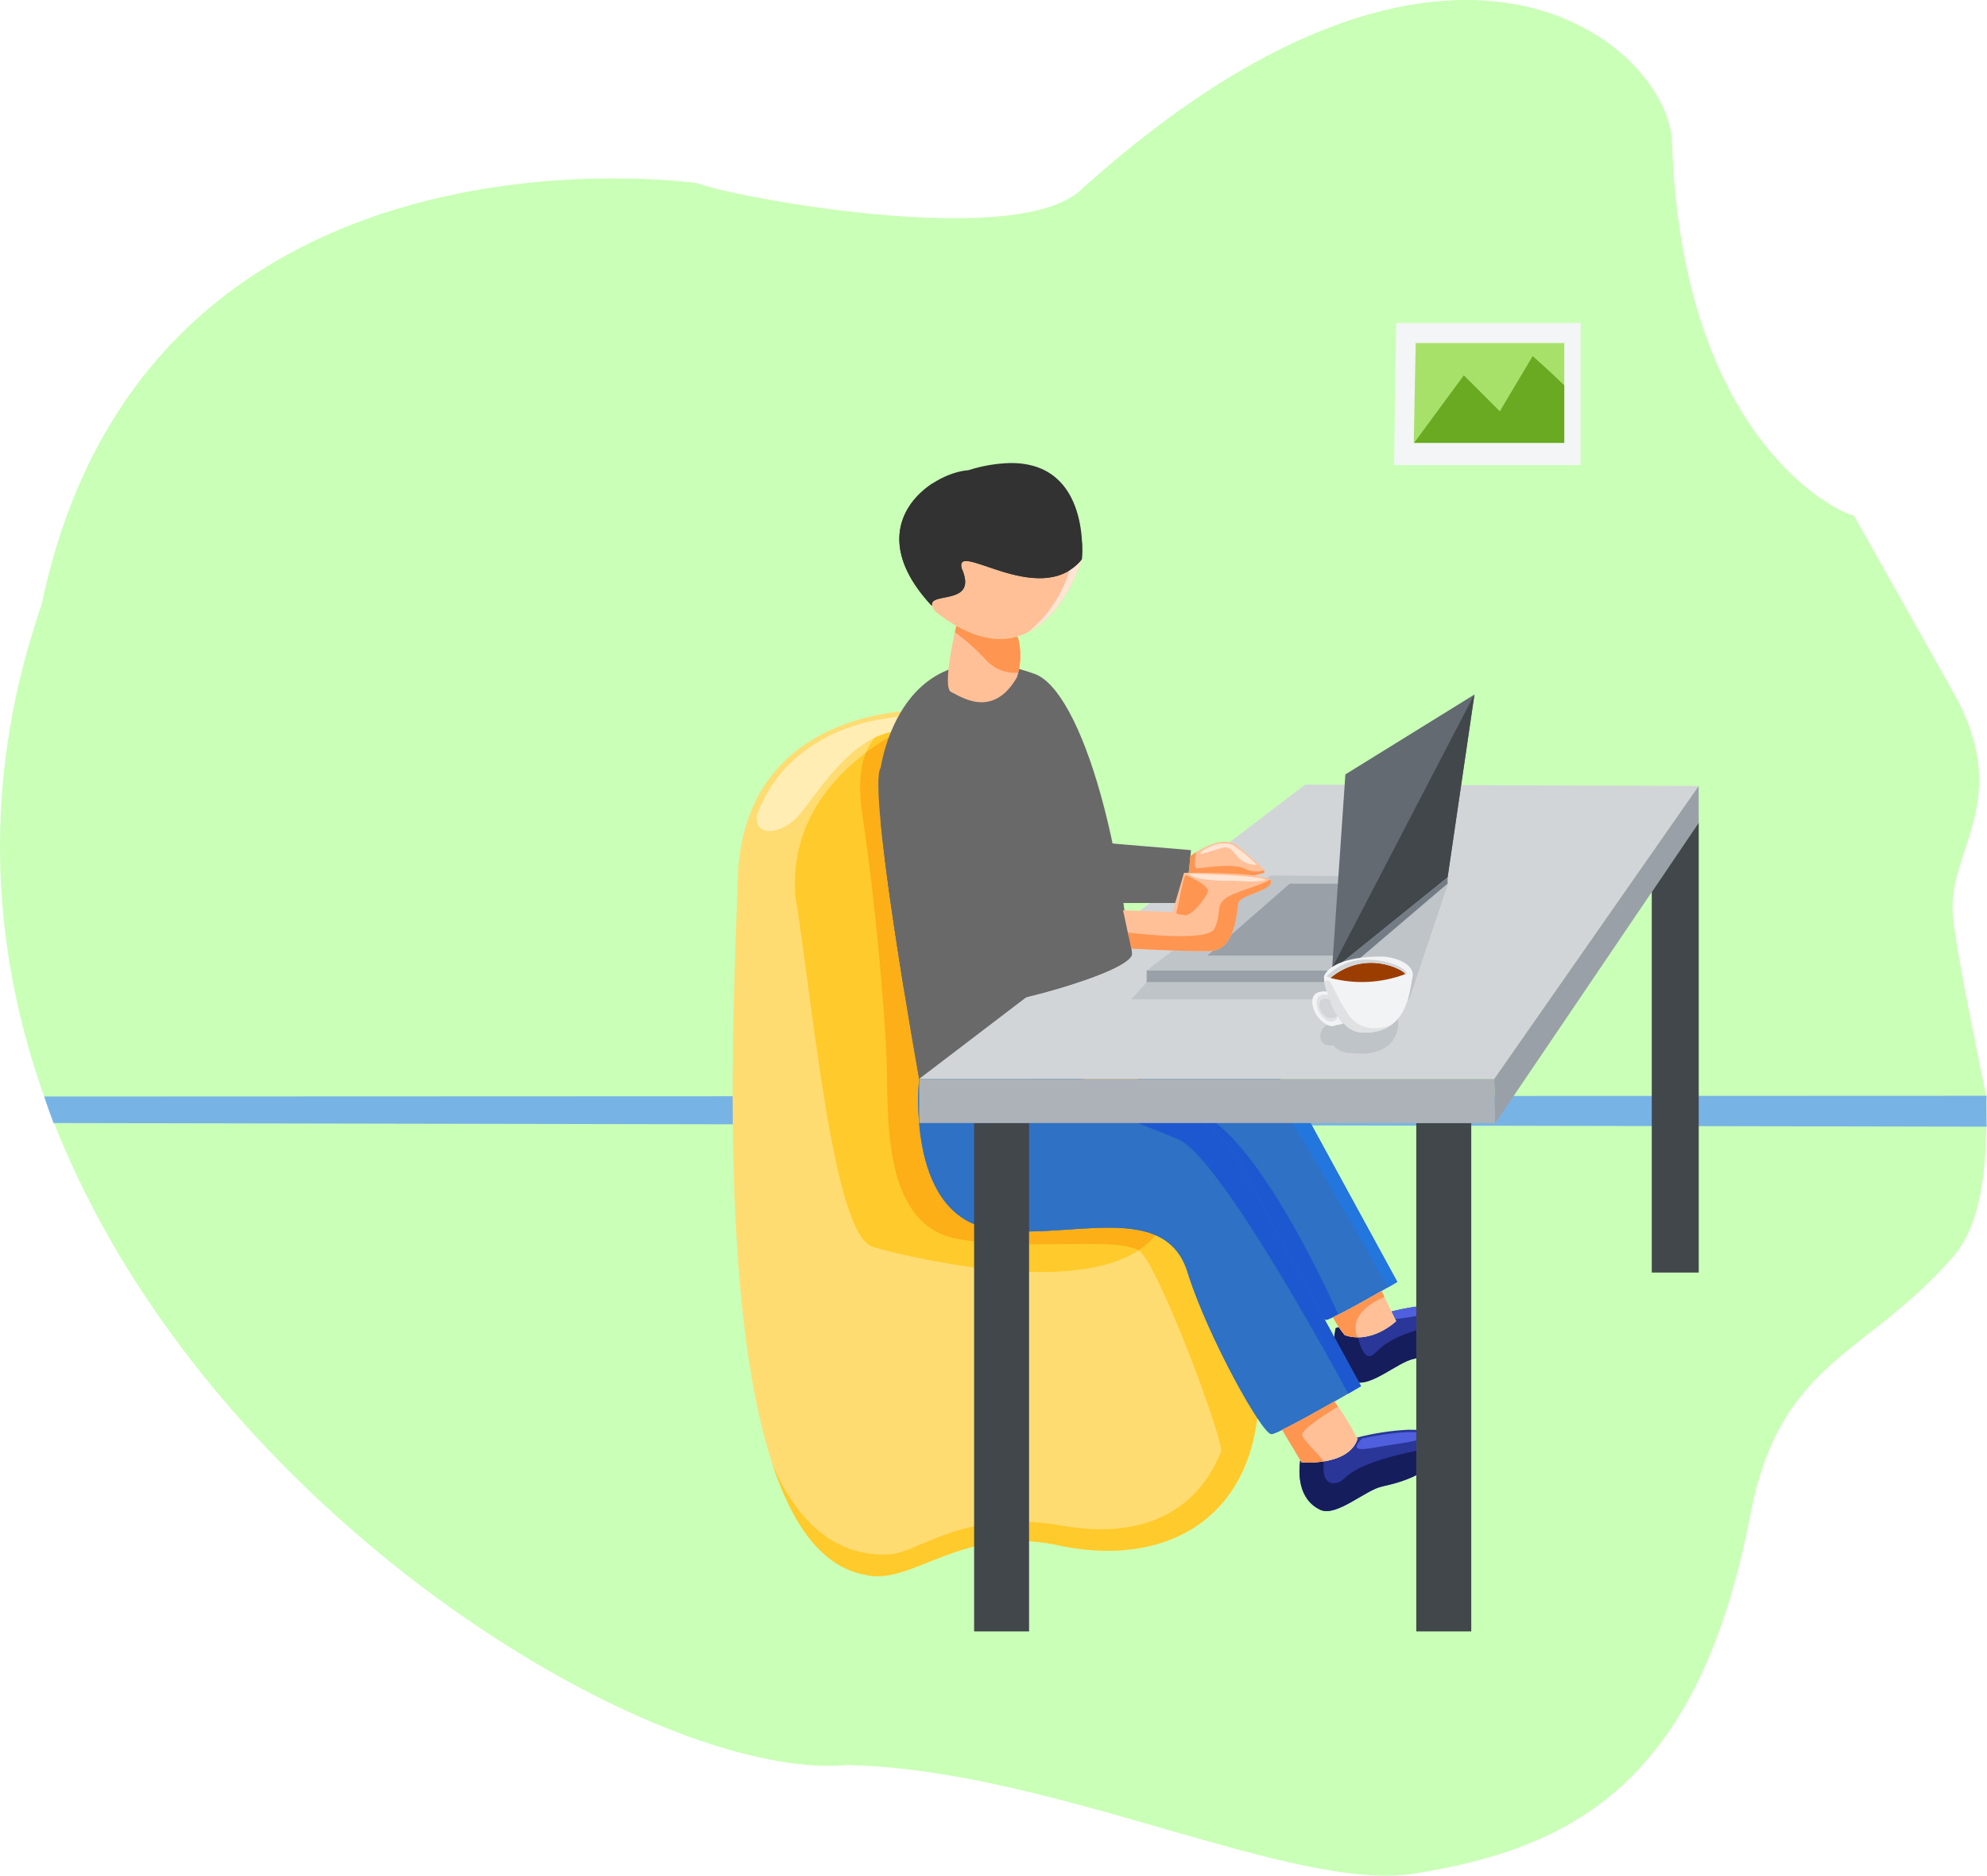
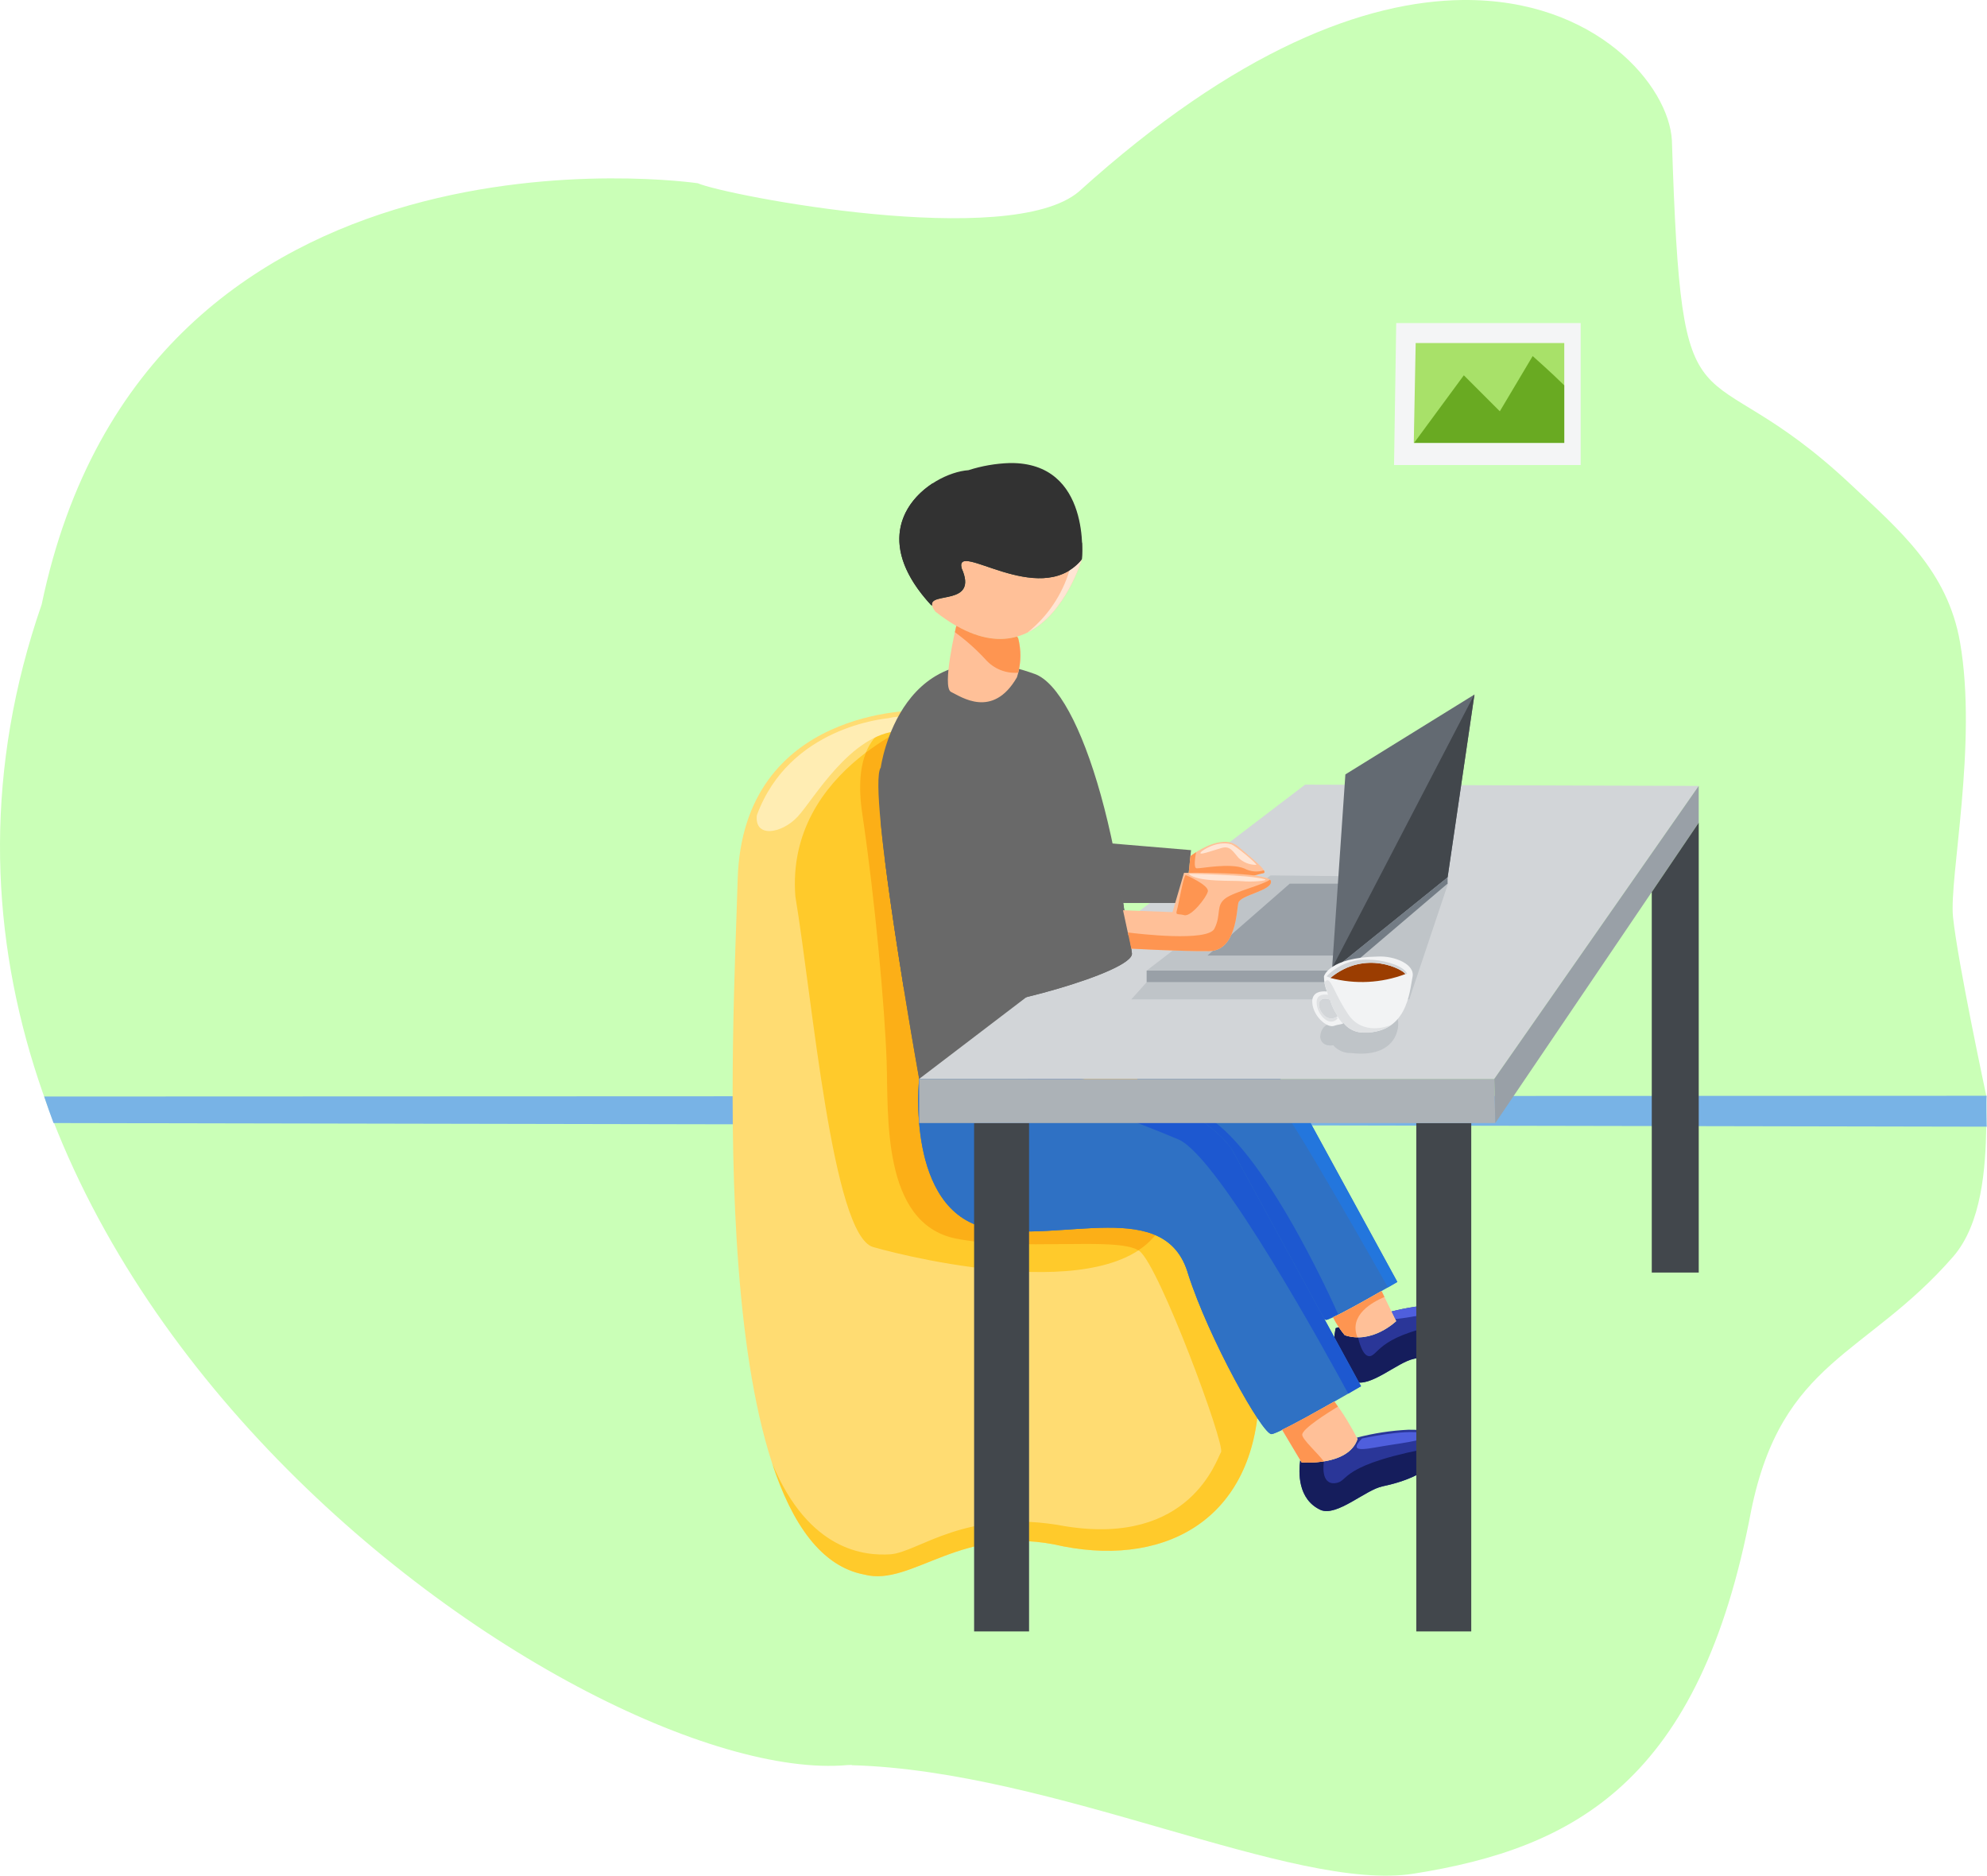
<svg xmlns="http://www.w3.org/2000/svg" width="433.425" height="409.086" viewBox="0 0 433.425 409.086">
  <defs>
    <style>.a{fill:#caffb7;}.b{fill:#78b3e6;}.c{fill:#f4f5f6;}.d{fill:#a8e169;}.e{fill:#69aa22;}.f{fill:none;}.g{fill:#ffdc72;}.h{fill:#ffca2b;}.i{fill:#ffedb3;}.j{fill:#2a3698;}.k{fill:#4f5fdd;}.l{fill:#151d5c;}.m{fill:#2f71c4;}.n{fill:#fcaf17;}.o{fill:#1d58d0;}.p{fill:#696969;}.q{fill:#d2d5d8;}.r{fill:#bfc4c8;}.s{fill:#99a0a7;}.t{fill:#ffc098;}.u{fill:#323232;}.v{fill:#fe9551;}.w{fill:#636a72;}.x{fill:#42474c;}.y{fill:#737c85;}.z{fill:#2376dd;}.aa{fill:#acb2b7;}.ab{fill:#f2f3f4;}.ac{fill:#9b3d01;}.ad{fill:#ffe5d4;}.ae{fill:#dfe1e3;}</style>
  </defs>
-   <path class="a" d="M17.662-101.546c-21.2.223-49.388,10.73-83.729,41.778-15.054,12.823-77.075.831-83.141-1.814,0,0-120.243-17.742-143.109,91.857-49.632,143.159,117.418,258.37,175.74,253.143l.978-.035-.05.059c44.4,1.23,96.4,27.818,122.62,23.656,35.125-5.575,62.444-20.071,73.6-79.171,6.69-32.895,25.075-33.618,44.032-55.362,6.285-7.209,7.11-19.376,7.264-28.491.07-3.428,0-6.612,0-6.612s-6.22-29-7.264-39.008c-1.513-14.6,13.559-25.082,0-49.1-.3-.558-20.818-37.053-21.665-38.518.158.787-37.449-12.968-39.65-81.755-.645-11.926-16.569-30.933-45.62-30.628Z" transform="translate(301.409 101.546)" />
-   <path class="b" d="M-298.886-38.8q.972,2.914,2.039,5.785l421.681.792c.227-.918-.189.955,0,0,0-.011-.138-5.791,0-6.741Z" transform="translate(308.522 277.951)" />
-   <path class="a" d="M-202.421-3.565C-253.83,2.629-292.807,7.047-254.83,37.693c22.3,18.4,12.266,23.974,51.294,32.337s28.434-.558,80.286,8.921,83.073-3.345,78.613-18.956S-34.6,24.312-23.451,11.489,32.3-4.68,23.94-21.964s-148.863-11.708-167.262-3.345-59.1,21.744-59.1,21.744Z" transform="translate(389.814 294.006)" />
-   <path class="c" d="M-274.035-69.842H-233.8v30.963H-274.51Z" transform="translate(578.593 140.303)" />
-   <path class="d" d="M-272.969-68.7h32.411v21.791h-32.825Z" transform="translate(581.771 143.509)" />
-   <path class="e" d="M-247.5-67.957l-7.168,12.044-7.85-7.851-10.85,14.742h32.754V-61.571c-2.746-2.737-6.885-6.386-6.885-6.386Z" transform="translate(581.824 145.617)" />
-   <path class="f" d="M-274.073-69.842l-.483,30.963h41.375V-69.842Zm2.005,2.033h36.937v27.467H-272.5Z" transform="translate(377.105 190.917)" />
-   <path class="g" d="M-218.876-60.968s-38.47-.836-39.585,36.8c-.836,30.943-7.806,144.96,27.6,151.651,10.593,2.788,21.187-11.43,43.488-6.133,23.138,4.46,42.373-6.69,42.652-34.01C-145.559,69.217-184.03,13.184-188.49-.2s-30.386-60.772-30.386-60.772Z" transform="translate(419.371 215.927)" />
-   <path class="h" d="M-229.875-60.189s-10.546.985-7.786,19.514,4.891,42.04,5.31,53.888-1.115,35.264,14.914,38.749c14.5,2.927,35.961-.558,40.282,2.788S-158.417,97.013-159.4,98.59s-6.7,20.5-33.905,16.164c-21.683-4.14-32.131,5.717-38.242,6.111-5.33.344-17.707-.519-25.754-19.841,4.333,13.23,10.724,22.486,20.074,24.253,10.593,2.788,21.187-11.43,43.488-6.133,23.138,4.46,42.373-6.69,42.652-34.01-.836-18.12-39.307-74.153-43.767-87.534-3.7-11.094-21.371-44.108-27.57-55.567a44.379,44.379,0,0,0-7.448-2.224Z" transform="translate(425.738 218.129)" />
-   <path class="i" d="M-229.439-60.3c-.7.139-21.6,1.812-28.713,21.187-.558,5.018,5.436,4.042,8.921.279s11.569-18.12,22.162-18.678c6.133-1.254,2.788-4.042-2.37-2.788Z" transform="translate(423.244 216.929)" />
-   <path class="h" d="M-226.727-60.562S-258.069-49.72-255.9-21.532c3.745,22.472,8.082,73.92,16.952,76.483s55,13.6,63.473-5.716C-167,29.719-222.327-62.126-226.727-60.562Z" transform="translate(429.391 217.023)" />
-   <path class="j" d="M-203.422-19.89a54.937,54.937,0,0,0-11.251,1.721c.047.1.105.216.146.314-2.021,5.994-12.2,5.088-12.2,5.088l-.292-.49c-.365,2.582-.608,8.55,4.473,10.874,3.554,1.464,9.757-4.391,13.451-5.157s12.881-3.213,12.684-9.225c-.216-2.458-3.241-3.2-7.015-3.123Z" transform="translate(510.641 331.714)" />
-   <path class="k" d="M-222.756-18.352s9.141-2.045,13.207-1.207c3.647.838-1.6,1.823-6.677,2.562s-10,2.242-6.53-1.355Z" transform="translate(519.841 332.091)" />
-   <path class="l" d="M-196.435-18.962c-22.7,4-19.665,7.711-22.935,8.091s-2.542-4.36-2.478-4.748a22.441,22.441,0,0,1-4.874.222l-.292-.49c-.365,2.582-.608,8.55,4.473,10.874,3.554,1.464,9.757-4.391,13.451-5.157,3.6-.748,12.4-3.1,12.656-8.792Z" transform="translate(510.64 334.342)" />
-   <path class="j" d="M-202.386-27.044a51.5,51.5,0,0,0-10.286,1.533l1.021,2.1s-5.227,5.088-11.22,3.066a17.754,17.754,0,0,1-1.292-1.749l-.675.213s-2.21,8.771,4.084,11.65c3.415,1.406,9.375-4.218,12.924-4.955s12.375-3.088,12.185-8.864c-.207-2.361-3.115-3.072-6.741-3Z" transform="translate(516.197 311.548)" />
-   <path class="k" d="M-211.643-27.044a51.5,51.5,0,0,0-10.286,1.533l.81,1.668c3.957-.461,10.783-1.7,11.4-2.77.112-.2-.067-.324-.436-.407-.479-.024-.972-.034-1.485-.024Z" transform="translate(525.454 311.549)" />
-   <path class="l" d="M-195.673-26.146c-18.625,2.214-19.5,6.864-21.343,7.721-1.951.906-2.927-3.9-2.927-3.9l-.1-.1a9.1,9.1,0,0,1-2.831-.46,17.764,17.764,0,0,1-1.291-1.749l-.675.213s-2.21,8.771,4.084,11.65c3.415,1.406,9.375-4.218,12.924-4.955,3.454-.717,11.884-2.974,12.157-8.42Z" transform="translate(516.196 314.093)" />
-   <path class="m" d="M-241.479-41.59s-2.43,22.685,11.707,25.775c13.033,2.649,27.024-6.215,30.889,7.25,3.534,11.037,16.76,28.473,18.322,28.317s15.464-8.272,15.464-8.272l-22.337-40.894s-10.032-17.018-54.046-12.175Z" transform="translate(469.899 268.112)" />
-   <path class="n" d="M-241.8-60.054a57.507,57.507,0,0,0-9.2,5.671c-1.164,2.892-1.737,7.122-.812,13.326,2.76,18.529,4.891,42.04,5.31,53.888S-247.626,48.1-231.6,51.581c14.212,2.87,35.111-.419,40,2.6a14.776,14.776,0,0,0,5.617-6.436C-178.9,31.428-216.41-35.439-231.464-56A46.973,46.973,0,0,0-241.8-60.054Z" transform="translate(439.898 218.51)" />
-   <path class="o" d="M-234.237-27.841c1.615-.164,3.324-.363,4.8-.416a21.8,21.8,0,0,1,3.97.168,10.4,10.4,0,0,1,3.411,1.072,8.117,8.117,0,0,1,2.722,2.372,12.62,12.62,0,0,1,1.9,4.07,53.372,53.372,0,0,0,4.134,9.1c1.761,3.184,3.8,6.394,5.767,9.254s3.88,5.369,5.395,7.154,2.635,2.846,3.025,2.807c.238-.024,1.816-.944,2.535-1.281-.958-2.161-17.884-40.027-31.024-44.091-7.859-2.431-8.389,3.359-6.643,9.79Z" transform="translate(488.444 280.123)" />
-   <path class="p" d="M-250.719-40.988s4.238-31.145,33.609-20.4c9.856,3.548,21.092,38.438,22.275,85.156-12.024,3.351-47.506,3.154-47.506,3.154S-253.774-36.75-250.719-40.988Z" transform="translate(442.837 208.389)" />
-   <path class="p" d="M-244.1-58.743s-3.595,8.174-7,15.877c1.865,19.583,8.4,55.972,8.4,55.972s35.482.2,47.506-3.154c-.246-9.719-.941-18.894-1.958-27.4h.015c-.112-.942-.238-1.856-.357-2.781a.118.118,0,0,1,0-.018.067.067,0,0,1,0-.011c-.739-5.7-1.615-11.094-2.62-16.082-.034.091-.07.168-.1.272-2.267,7.392-10.053,8.475-20.2,7.194-7.479-.944-8.8,2.012-8.982,3.637a5.226,5.226,0,0,1-.889-.185c-3.066-31.78-13.8-33.313-13.8-33.313Z" transform="translate(443.207 222.205)" />
-   <path class="m" d="M-248.76-39.121s-3.067,28.649,14.774,32.551c16.447,3.345,39.028-6.969,43.906,10.036,4.46,13.938,16.225,35.078,18.2,34.881S-152.368,27.9-152.368,27.9l-28.188-51.645s-12.66-21.492-68.2-15.375Z" transform="translate(449.256 274.43)" />
-   <path class="o" d="M-243.3-40.206c6.057,3.174,26.474,10.542,35.155,14.263,8.846,3.791,32.976,47.949,37.018,55.434,1.688-.971,2.8-1.62,2.8-1.62l-28.188-51.646S-205.813-39.5-243.3-40.206Z" transform="translate(465.214 274.459)" />
-   <path class="p" d="M-250.87-52.472c1.113,8.936,2.7,19.252,4.138,28.119,2.262,3.882,5.036,7.461,7.466,7.1,3.671-.546,29.269-3.385,42.6-5.933q-.329-4.287-.767-8.387a34.259,34.259,0,0,0-5.388,1.287C-216.2-26.1-237.8-21.644-240.033-23.316c-1.819-1.364-8.382-21.485-10.837-29.155Z" transform="translate(443.874 239.883)" />
-   <path class="m" d="M-235.268-40.189c-4.194.147-8.671.46-13.492.991,0,0-3.066,28.648,14.775,32.551,16.447,3.345,39.028-6.969,43.906,10.036,4.46,13.938,16.225,35.078,18.2,34.881.837-.084,4.5-1.994,8.413-4.149a247.194,247.194,0,0,1-13.736-27c-10.644-23.063-31.342-22.273-44.943-20.7-10.949,1.269-12.8-18.328-13.12-26.616Z" transform="translate(449.256 274.508)" />
-   <path class="q" d="M-164.72-56.736-248.908,7.446h125.446l44.6-63.9Z" transform="translate(449.404 227.863)" />
-   <path class="r" d="M-215.227-41.663c-3.162.318-10.421-3.1-10.776,2.363.344,2.31,2.84,1.776,2.853,1.773a4.88,4.88,0,0,0,3.9,1.7c10.071,1.185,10.7-5.854,10.14-7.457-.209-.6-4.245,1.559-6.116,1.618Z" transform="translate(513.971 265.493)" />
-   <path class="r" d="M-233.167-29.789l-3.624,4.042h60.632l8.5-25.368Z" transform="translate(483.562 243.708)" />
-   <path class="r" d="M-195.493-30.784h-40.422l27.041-20.768,38.61.418Z" transform="translate(486.031 242.473)" />
-   <path class="s" d="M-196.566-51.079H-214.5l-17.938,15.671h27.893Z" transform="translate(495.82 243.81)" />
-   <path class="t" d="M-225.925-53.456c-3.3.2-6.733,2.822-7.093,3.1l-.536,5.214a6.129,6.129,0,0,1,4.343.2c3.351,1.183,10.644-1.478,12.024-1.675s-1.774-2.761-5.519-5.915a4.492,4.492,0,0,0-3.219-.93Z" transform="translate(492.687 237.075)" />
-   <path class="p" d="M-237.922-53.378l17.353,1.464-1.185,11.5h-13.66S-237.574-53.1-237.922-53.378Z" transform="translate(480.372 237.329)" />
-   <path class="p" d="M-237.891-53.281c.122.4.3,1.2.516,2.287,5.084.409,16.3,1.245,16.195.621-.139-.8,1.15-1.289-.767-1.429C-223.725-51.932-235.646-53.154-237.891-53.281Z" transform="translate(480.461 237.601)" />
-   <path class="p" d="M-237.476-51.182c.373,2.107.806,4.576.806,4.576h13.66l.436-4.234c-7.872,1.662-12.994.337-14.9-.342Z" transform="translate(481.63 243.52)" />
-   <path class="t" d="M-215.474-69.609s-8.673,29.765-31.934,11.433c-4.139-5.322,9.856-.2,5.717-9.462C-243.268-73.946-224.541-58.57-215.474-69.609Z" transform="translate(451.451 191.574)" />
-   <path class="t" d="M-245.374-65.8c-.023.016-.048.029-.071.046,0,0-3.206,13.381-1.115,14.357S-237.5-45.4-232.2-54.6a15.007,15.007,0,0,0,.278-8.5s-.084-.143-.239-.372c-3.6,1.042-7.98.642-13.209-2.322Z" transform="translate(454.026 202.314)" />
-   <path class="u" d="M-225.968-75.1a32.932,32.932,0,0,0-9,1.559c-8.279.591-24.246,11.926-8.18,29.371.082.058.171.106.255.161-.751-3.109,10.167.182,6.447-8.143-1.56-6.241,16.776,8.776,25.947-1.592,0-.029.27-.351.27-.38,0,0,2.2-21.223-15.735-20.977Z" transform="translate(446.211 176.089)" />
-   <path class="p" d="M-243.379-58.656s-8.921-2.091-7.666,11.29,3.485,44.743,15.332,45.3c9.06.418,40-8.084,39.585-12.126a69.5,69.5,0,0,0-1.951-9.478s-31.64.418-34.707.836C-233.344-23.531-232.089-57.68-243.379-58.656Z" transform="translate(443.038 222.117)" />
-   <path class="v" d="M-231.777-52.878c-.658.423-1.124.771-1.241.863l-.536,5.214a6.129,6.129,0,0,1,4.343.2c3.351,1.182,10.644-1.478,12.024-1.675.371-.052.395-.289.187-.649a5.444,5.444,0,0,1-4.245-.394c-3.136-1.289-9.513.034-10.419-.034-.708-.055-.321-2.455-.114-3.528Z" transform="translate(492.687 238.737)" />
-   <path class="t" d="M-237.263-43.527l10.794.409,2.509-8.572s18.608-.279,18.956,1.812-6.69,3-7.109,4.739-.418,10.454-6.412,10.524-16.936-.545-16.936-.545Z" transform="translate(482.231 242.052)" />
-   <path class="w" d="M-222.4-44.459l28.156-17.423L-200.1-22.018-225.33-1.668Z" transform="translate(515.868 213.356)" />
-   <path class="s" d="M-235.915-46.115v2.509h40.408l.011-2.509Z" transform="translate(486.031 257.803)" />
-   <path class="x" d="M-194.247-61.882l-.042.026-31,59.6-.038.586,25.229-20.35Z" transform="translate(515.868 213.356)" />
-   <path class="y" d="M-225.32-31.093l25.229-20.35v1.368l-25.242,21.491Z" transform="translate(515.858 242.782)" />
-   <path class="x" d="M-220.512-37.41V73.471h11.987V-37.41Z" transform="translate(529.449 282.342)" />
-   <path class="x" d="M-245.769-37.41V73.471h11.987V-37.41Z" transform="translate(458.252 282.342)" />
-   <path class="z" d="M-224.975-38.489c-2.412.04-4.007.88-2.714,1.988,2,1.712,21.157,35.55,22.528,37.974C-203.987.8-203.116.291-203.116.291l-21.162-38.745c-.231-.011-.477-.038-.7-.034Z" transform="translate(507.919 279.3)" />
-   <path class="aa" d="M-248.908-39.929v9.623h125.682l-.237-9.623Z" transform="translate(449.404 275.239)" />
-   <path class="s" d="M-216.06,7.24l44.6-63.9v8.019l-44.367,65.506Z" transform="translate(542.001 228.069)" />
-   <path class="x" d="M-196.818-54.563l-10.245,15.128V43.555h10.245Z" transform="translate(567.363 233.988)" />
-   <path class="t" d="M-216.78-21.507c-3.877,2.2-8.5,4.78-11.395,6.168l4.243,7.113s10.175.906,12.2-5.088a55.36,55.36,0,0,0-5.044-8.193Z" transform="translate(507.85 327.171)" />
-   <path class="v" d="M-216.78-21.507c-3.877,2.2-8.5,4.78-11.395,6.168l4.243,7.113a22.481,22.481,0,0,0,4.854-.22c-1.474-1.923-4.618-4.71-4.715-5.774-.118-1.294,5.836-4.994,7.786-6.172-.264-.38-.542-.788-.773-1.115Z" transform="translate(507.85 327.171)" />
-   <path class="t" d="M-214.686-27.816c-3.32,1.9-8.093,4.582-10.582,5.737a20.907,20.907,0,0,0,2.553,3.9c5.994,2.021,11.22-3.066,11.22-3.066Z" transform="translate(516.042 309.386)" />
-   <path class="v" d="M-214.686-27.816c-3.32,1.9-8.093,4.582-10.582,5.737a20.907,20.907,0,0,0,2.553,3.9,8.942,8.942,0,0,0,2.77.46c-1.943-4.908,3.356-7.713,5.889-8.8Z" transform="translate(516.042 309.386)" />
-   <path class="ab" d="M-212.19-46.906c-10.663.209-11.708,4.321-11.708,4.321a8.768,8.768,0,0,0,.647,3.3c-1.427-.125-3.013.137-3.2,1.919-.148,3.2,3.154,6.16,4.78,5.569,1.065-.387,1.721-.236,2.039-.632a5.431,5.431,0,0,0,3.539,2.043c10.454.836,10.872-9.06,11.5-11.987.7-2.857-3.972-4.739-7.6-4.53Zm-11.6,9.217a3.607,3.607,0,0,1,1.233.2c.675,2.451,1.611,3.157,1.611,3.644-2.366,1.583-4.084-1.344-4.051-2.494a1.162,1.162,0,0,1,1.207-1.346Z" transform="translate(512.694 255.528)" />
-   <path class="ac" d="M-225.422-43.265a26.741,26.741,0,0,0,16.361-.838C-209.357-44.99-217.691-49.617-225.422-43.265Z" transform="translate(515.608 256.546)" />
-   <path class="v" d="M-246.5-65.8c-.023.016-.048.029-.071.046,0,0-.17.761-.294,1.318a45.949,45.949,0,0,1,6.7,5.967,8.556,8.556,0,0,0,7.111,2.866,15.26,15.26,0,0,0,0-7.5s-.084-.143-.239-.372c-3.6,1.042-7.98.642-13.209-2.322Z" transform="translate(455.155 202.314)" />
-   <path class="ad" d="M-230.886-69.609a11.111,11.111,0,0,1-2.677,2.376,27.436,27.436,0,0,1-9.151,13.594C-234.339-57.789-230.886-69.609-230.886-69.609Z" transform="translate(466.864 191.575)" />
-   <path class="u" d="M-242.364-73.944c-.151,0-.3.019-.442.028-6.846,4.482-11.944,13.889-.346,26.483.082.058.171.106.255.161-.751-3.109,10.167.182,6.447-8.143-1.56-6.241,16.776,8.776,25.947-1.592,0-.029.269-.35.27-.379a28.258,28.258,0,0,0,.038-3.683c-2.562,7.072-13.052,5.783-22.413,2.6-9.56-3.252-6.208,1.675-10.643,1.183-6.5-.788.887-16.656.887-16.656Z" transform="translate(446.211 179.352)" />
-   <path class="p" d="M-250.736-57.421a18.41,18.41,0,0,0-.311,6.24c1.254,13.381,3.485,44.743,15.332,45.3,9.06.418,40-8.084,39.585-12.126-.133-1.284-.384-2.67-.658-4.016-5.964,4.059-27.42,10.042-37.255,10.707-12.031.957-16.525-44.359-16.694-46.1Z" transform="translate(443.04 225.933)" />
-   <path class="p" d="M-240-25.785s1.066-31.1-8-32.286c-4.238-.2,3.253,10.152,3.45,18.135S-240.968-23.362-240-25.785Z" transform="translate(448.302 224.092)" />
-   <path class="p" d="M-245.952-48.613s31.78-1.185,31.919-.279S-245.185-44.5-245.952-48.613Z" transform="translate(457.738 249.012)" />
-   <path class="p" d="M-249.732-52.708s5.349-10.578,9.391-9.149c3.31,1.6,1.788,1.723-.662,3-3.731,2.851-10.3,7.755-8.729,6.152Z" transform="translate(446.412 213.053)" />
-   <path class="v" d="M-205.991-51.307c-1.642,1.19-7.638,2.59-9.641,4.027-2.267,1.626-.889,3.5-2.465,6.651-1.464,2.927-16.64,1.118-18.891.834l.758,3.522s10.942.614,16.935.545,5.994-8.781,6.412-10.524,7.457-2.648,7.109-4.739a.562.562,0,0,0-.216-.316Z" transform="translate(483.002 243.166)" />
-   <path class="v" d="M-232.175-51.571s5.157,2.2,4.809,3.589-3.659,5.541-5.122,5.157-1.986.139-1.6-1.15,1.394-7.492,1.916-7.6Z" transform="translate(490.829 242.422)" />
-   <path class="ad" d="M-233.52-51.646s13.4.222,16.657,1.207c.838.37-3.154.616-4.928.419s-9.955.271-11.729-1.626Z" transform="translate(492.782 242.209)" />
-   <path class="ad" d="M-232.515-51.675s3.066-2.387,6.359-1.516c.941.279,5.889,4.408,5.488,4.5a5.477,5.477,0,0,1-3.885-1.551c-1.185-1.359-1.795-2.631-3.572-2.16S-234.031-50.334-232.515-51.675Z" transform="translate(494.689 237.316)" />
-   <path class="q" d="M-216.594-46.739a11.935,11.935,0,0,0-9.043,3.635l.812.338h.015c7.72-6.332,16.033-1.729,16.347-.834a.929.929,0,0,0,.407-.055c-.679-1.655-4.46-2.822-7.283-3.032q-.65-.052-1.259-.052Z" transform="translate(515.003 256.041)" />
-   <path class="ae" d="M-223.817-45.562c-.209-.016-.428.136-.675.462.052.252.113.517.192.817,0,0,0,.011,0,.011.137.478.335,1.13.588,1.877-.992-.153-2.969-.148-2.389,2.529.3,1.749,2.514,4.584,4.436,2.711-.011-.095-.064-.3-.1-.46-2.308,1.418-3.973-1.425-3.94-2.557a1.162,1.162,0,0,1,1.207-1.346,3.607,3.607,0,0,1,1.233.2c.649,2.356,1.53,3.1,1.6,3.583a8.76,8.76,0,0,0,1.154,1.6.625.625,0,0,0,.172-.12,5.431,5.431,0,0,0,3.539,2.043,9.9,9.9,0,0,0,6.862-1.612c-.5.211-6.132,2.5-9.384-2.313-2.763-4.084-3.554-7.348-4.5-7.42Z" transform="translate(513.401 259.357)" />
-   <path class="p" d="M-238.376-62.254s12.911,14.784,13.207,34.792c-.395,4.14-2.267,7.491-4.632,3.055s.395-5.519-3.253-12.714-17.149-18.726-5.322-25.133Z" transform="translate(465.681 212.309)" />
+   <g transform="translate(-633.929 778.805)">
+     <g transform="translate(633.929 -778.805)">
+       <path class="a" d="M17.662-101.546c-21.2.223-49.388,10.73-83.729,41.778-15.054,12.823-77.075.831-83.141-1.814,0,0-120.243-17.742-143.109,91.857-49.632,143.159,117.418,258.37,175.74,253.143l.978-.035-.05.059c44.4,1.23,96.4,27.818,122.62,23.656,35.125-5.575,62.444-20.071,73.6-79.171,6.69-32.895,25.075-33.618,44.032-55.362,6.285-7.209,7.11-19.376,7.264-28.491.07-3.428,0-6.612,0-6.612s-6.22-29-7.264-39.008c-.879-8.48,5.4-37.7,1.532-59.917C123.408,22.918,112.96,14.1,102.252,4.066,68.581-27.5,65.483-2.127,63.282-70.914c-.645-11.926-16.569-30.933-45.62-30.628Z" transform="translate(301.409 101.546)" />
+       <path class="b" d="M-298.886-38.8q.972,2.914,2.039,5.785l421.681.792c.227-.918-.189.955,0,0,0-.011-.138-5.791,0-6.741Z" transform="translate(308.522 277.951)" />
+       <path class="a" d="M-202.421-3.565C-253.83,2.629-292.807,7.047-254.83,37.693c22.3,18.4,12.266,23.974,51.294,32.337s28.434-.558,80.286,8.921,83.073-3.345,78.613-18.956S-34.6,24.312-23.451,11.489,32.3-4.68,23.94-21.964s-148.863-11.708-167.262-3.345-59.1,21.744-59.1,21.744Z" transform="translate(389.814 294.006)" />
+       <path class="c" d="M-274.035-69.842H-233.8v30.963H-274.51Z" transform="translate(578.593 140.303)" />
+       <path class="d" d="M-272.969-68.7h32.411v21.791h-32.825Z" transform="translate(581.771 143.509)" />
+       <path class="e" d="M-247.5-67.957l-7.168,12.044-7.85-7.851-10.85,14.742h32.754V-61.571c-2.746-2.737-6.885-6.386-6.885-6.386Z" transform="translate(581.824 145.617)" />
+       <path class="f" d="M-274.073-69.842l-.483,30.963h41.375V-69.842Zm2.005,2.033h36.937v27.467H-272.5Z" transform="translate(377.105 190.917)" />
+       <path class="g" d="M-218.876-60.968s-38.47-.836-39.585,36.8c-.836,30.943-7.806,144.96,27.6,151.651,10.593,2.788,21.187-11.43,43.488-6.133,23.138,4.46,42.373-6.69,42.652-34.01C-145.559,69.217-184.03,13.184-188.49-.2s-30.386-60.772-30.386-60.772Z" transform="translate(419.371 215.927)" />
+       <path class="h" d="M-229.875-60.189s-10.546.985-7.786,19.514,4.891,42.04,5.31,53.888-1.115,35.264,14.914,38.749c14.5,2.927,35.961-.558,40.282,2.788S-158.417,97.013-159.4,98.59s-6.7,20.5-33.905,16.164c-21.683-4.14-32.131,5.717-38.242,6.111-5.33.344-17.707-.519-25.754-19.841,4.333,13.23,10.724,22.486,20.074,24.253,10.593,2.788,21.187-11.43,43.488-6.133,23.138,4.46,42.373-6.69,42.652-34.01-.836-18.12-39.307-74.153-43.767-87.534-3.7-11.094-21.371-44.108-27.57-55.567a44.379,44.379,0,0,0-7.448-2.224Z" transform="translate(425.738 218.129)" />
+       <path class="i" d="M-229.439-60.3c-.7.139-21.6,1.812-28.713,21.187-.558,5.018,5.436,4.042,8.921.279s11.569-18.12,22.162-18.678c6.133-1.254,2.788-4.042-2.37-2.788Z" transform="translate(423.244 216.929)" />
+       <path class="h" d="M-226.727-60.562S-258.069-49.72-255.9-21.532c3.745,22.472,8.082,73.92,16.952,76.483s55,13.6,63.473-5.716C-167,29.719-222.327-62.126-226.727-60.562Z" transform="translate(429.391 217.023)" />
+       <path class="j" d="M-203.422-19.89a54.937,54.937,0,0,0-11.251,1.721c.047.1.105.216.146.314-2.021,5.994-12.2,5.088-12.2,5.088l-.292-.49c-.365,2.582-.608,8.55,4.473,10.874,3.554,1.464,9.757-4.391,13.451-5.157s12.881-3.213,12.684-9.225c-.216-2.458-3.241-3.2-7.015-3.123Z" transform="translate(510.641 331.714)" />
+       <path class="k" d="M-222.756-18.352s9.141-2.045,13.207-1.207c3.647.838-1.6,1.823-6.677,2.562s-10,2.242-6.53-1.355Z" transform="translate(519.841 332.091)" />
+       <path class="l" d="M-196.435-18.962c-22.7,4-19.665,7.711-22.935,8.091s-2.542-4.36-2.478-4.748a22.441,22.441,0,0,1-4.874.222l-.292-.49c-.365,2.582-.608,8.55,4.473,10.874,3.554,1.464,9.757-4.391,13.451-5.157,3.6-.748,12.4-3.1,12.656-8.792Z" transform="translate(510.64 334.342)" />
+       <path class="j" d="M-202.386-27.044a51.5,51.5,0,0,0-10.286,1.533l1.021,2.1s-5.227,5.088-11.22,3.066a17.754,17.754,0,0,1-1.292-1.749l-.675.213s-2.21,8.771,4.084,11.65c3.415,1.406,9.375-4.218,12.924-4.955s12.375-3.088,12.185-8.864c-.207-2.361-3.115-3.072-6.741-3Z" transform="translate(516.197 311.548)" />
+       <path class="k" d="M-211.643-27.044a51.5,51.5,0,0,0-10.286,1.533l.81,1.668c3.957-.461,10.783-1.7,11.4-2.77.112-.2-.067-.324-.436-.407-.479-.024-.972-.034-1.485-.024Z" transform="translate(525.454 311.549)" />
+       <path class="l" d="M-195.673-26.146c-18.625,2.214-19.5,6.864-21.343,7.721-1.951.906-2.927-3.9-2.927-3.9l-.1-.1a9.1,9.1,0,0,1-2.831-.46,17.764,17.764,0,0,1-1.291-1.749l-.675.213s-2.21,8.771,4.084,11.65c3.415,1.406,9.375-4.218,12.924-4.955,3.454-.717,11.884-2.974,12.157-8.42Z" transform="translate(516.196 314.093)" />
+       <path class="m" d="M-241.479-41.59s-2.43,22.685,11.707,25.775c13.033,2.649,27.024-6.215,30.889,7.25,3.534,11.037,16.76,28.473,18.322,28.317s15.464-8.272,15.464-8.272l-22.337-40.894s-10.032-17.018-54.046-12.175Z" transform="translate(469.899 268.112)" />
+       <path class="n" d="M-241.8-60.054a57.507,57.507,0,0,0-9.2,5.671c-1.164,2.892-1.737,7.122-.812,13.326,2.76,18.529,4.891,42.04,5.31,53.888S-247.626,48.1-231.6,51.581c14.212,2.87,35.111-.419,40,2.6a14.776,14.776,0,0,0,5.617-6.436C-178.9,31.428-216.41-35.439-231.464-56A46.973,46.973,0,0,0-241.8-60.054Z" transform="translate(439.898 218.51)" />
+       <path class="o" d="M-234.237-27.841c1.615-.164,3.324-.363,4.8-.416a21.8,21.8,0,0,1,3.97.168,10.4,10.4,0,0,1,3.411,1.072,8.117,8.117,0,0,1,2.722,2.372,12.62,12.62,0,0,1,1.9,4.07,53.372,53.372,0,0,0,4.134,9.1c1.761,3.184,3.8,6.394,5.767,9.254s3.88,5.369,5.395,7.154,2.635,2.846,3.025,2.807c.238-.024,1.816-.944,2.535-1.281-.958-2.161-17.884-40.027-31.024-44.091-7.859-2.431-8.389,3.359-6.643,9.79Z" transform="translate(488.444 280.123)" />
+       <path class="p" d="M-250.719-40.988s4.238-31.145,33.609-20.4c9.856,3.548,21.092,38.438,22.275,85.156-12.024,3.351-47.506,3.154-47.506,3.154S-253.774-36.75-250.719-40.988Z" transform="translate(442.837 208.389)" />
+       <path class="p" d="M-244.1-58.743s-3.595,8.174-7,15.877c1.865,19.583,8.4,55.972,8.4,55.972s35.482.2,47.506-3.154c-.246-9.719-.941-18.894-1.958-27.4h.015c-.112-.942-.238-1.856-.357-2.781a.118.118,0,0,1,0-.018.067.067,0,0,1,0-.011c-.739-5.7-1.615-11.094-2.62-16.082-.034.091-.07.168-.1.272-2.267,7.392-10.053,8.475-20.2,7.194-7.479-.944-8.8,2.012-8.982,3.637a5.226,5.226,0,0,1-.889-.185c-3.066-31.78-13.8-33.313-13.8-33.313Z" transform="translate(443.207 222.205)" />
+       <path class="m" d="M-248.76-39.121s-3.067,28.649,14.774,32.551c16.447,3.345,39.028-6.969,43.906,10.036,4.46,13.938,16.225,35.078,18.2,34.881S-152.368,27.9-152.368,27.9l-28.188-51.645s-12.66-21.492-68.2-15.375Z" transform="translate(449.256 274.43)" />
+       <path class="o" d="M-243.3-40.206c6.057,3.174,26.474,10.542,35.155,14.263,8.846,3.791,32.976,47.949,37.018,55.434,1.688-.971,2.8-1.62,2.8-1.62l-28.188-51.646S-205.813-39.5-243.3-40.206Z" transform="translate(465.214 274.459)" />
+       <path class="p" d="M-250.87-52.472c1.113,8.936,2.7,19.252,4.138,28.119,2.262,3.882,5.036,7.461,7.466,7.1,3.671-.546,29.269-3.385,42.6-5.933q-.329-4.287-.767-8.387a34.259,34.259,0,0,0-5.388,1.287C-216.2-26.1-237.8-21.644-240.033-23.316c-1.819-1.364-8.382-21.485-10.837-29.155Z" transform="translate(443.874 239.883)" />
+       <path class="m" d="M-235.268-40.189c-4.194.147-8.671.46-13.492.991,0,0-3.066,28.648,14.775,32.551,16.447,3.345,39.028-6.969,43.906,10.036,4.46,13.938,16.225,35.078,18.2,34.881.837-.084,4.5-1.994,8.413-4.149a247.194,247.194,0,0,1-13.736-27c-10.644-23.063-31.342-22.273-44.943-20.7-10.949,1.269-12.8-18.328-13.12-26.616Z" transform="translate(449.256 274.508)" />
+       <path class="q" d="M-164.72-56.736-248.908,7.446h125.446l44.6-63.9Z" transform="translate(449.404 227.863)" />
+       <path class="r" d="M-215.227-41.663c-3.162.318-10.421-3.1-10.776,2.363.344,2.31,2.84,1.776,2.853,1.773a4.88,4.88,0,0,0,3.9,1.7c10.071,1.185,10.7-5.854,10.14-7.457-.209-.6-4.245,1.559-6.116,1.618Z" transform="translate(513.971 265.493)" />
+       <path class="r" d="M-233.167-29.789l-3.624,4.042h60.632l8.5-25.368Z" transform="translate(483.562 243.708)" />
+       <path class="r" d="M-195.493-30.784h-40.422l27.041-20.768,38.61.418Z" transform="translate(486.031 242.473)" />
+       <path class="s" d="M-196.566-51.079H-214.5l-17.938,15.671h27.893Z" transform="translate(495.82 243.81)" />
+       <path class="t" d="M-225.925-53.456c-3.3.2-6.733,2.822-7.093,3.1l-.536,5.214a6.129,6.129,0,0,1,4.343.2c3.351,1.183,10.644-1.478,12.024-1.675s-1.774-2.761-5.519-5.915a4.492,4.492,0,0,0-3.219-.93Z" transform="translate(492.687 237.075)" />
+       <path class="p" d="M-237.922-53.378l17.353,1.464-1.185,11.5h-13.66S-237.574-53.1-237.922-53.378Z" transform="translate(480.372 237.329)" />
+       <path class="p" d="M-237.891-53.281c.122.4.3,1.2.516,2.287,5.084.409,16.3,1.245,16.195.621-.139-.8,1.15-1.289-.767-1.429C-223.725-51.932-235.646-53.154-237.891-53.281Z" transform="translate(480.461 237.601)" />
+       <path class="p" d="M-237.476-51.182c.373,2.107.806,4.576.806,4.576h13.66l.436-4.234c-7.872,1.662-12.994.337-14.9-.342Z" transform="translate(481.63 243.52)" />
+       <path class="t" d="M-215.474-69.609s-8.673,29.765-31.934,11.433c-4.139-5.322,9.856-.2,5.717-9.462C-243.268-73.946-224.541-58.57-215.474-69.609Z" transform="translate(451.451 191.574)" />
+       <path class="t" d="M-245.374-65.8c-.023.016-.048.029-.071.046,0,0-3.206,13.381-1.115,14.357S-237.5-45.4-232.2-54.6a15.007,15.007,0,0,0,.278-8.5s-.084-.143-.239-.372c-3.6,1.042-7.98.642-13.209-2.322Z" transform="translate(454.026 202.314)" />
+       <path class="u" d="M-225.968-75.1a32.932,32.932,0,0,0-9,1.559c-8.279.591-24.246,11.926-8.18,29.371.082.058.171.106.255.161-.751-3.109,10.167.182,6.447-8.143-1.56-6.241,16.776,8.776,25.947-1.592,0-.029.27-.351.27-.38,0,0,2.2-21.223-15.735-20.977Z" transform="translate(446.211 176.089)" />
+       <path class="p" d="M-243.379-58.656s-8.921-2.091-7.666,11.29,3.485,44.743,15.332,45.3c9.06.418,40-8.084,39.585-12.126a69.5,69.5,0,0,0-1.951-9.478s-31.64.418-34.707.836C-233.344-23.531-232.089-57.68-243.379-58.656Z" transform="translate(443.038 222.117)" />
+       <path class="v" d="M-231.777-52.878c-.658.423-1.124.771-1.241.863l-.536,5.214a6.129,6.129,0,0,1,4.343.2c3.351,1.182,10.644-1.478,12.024-1.675.371-.052.395-.289.187-.649a5.444,5.444,0,0,1-4.245-.394c-3.136-1.289-9.513.034-10.419-.034-.708-.055-.321-2.455-.114-3.528Z" transform="translate(492.687 238.737)" />
+       <path class="t" d="M-237.263-43.527l10.794.409,2.509-8.572s18.608-.279,18.956,1.812-6.69,3-7.109,4.739-.418,10.454-6.412,10.524-16.936-.545-16.936-.545Z" transform="translate(482.231 242.052)" />
+       <path class="w" d="M-222.4-44.459l28.156-17.423L-200.1-22.018-225.33-1.668Z" transform="translate(515.868 213.356)" />
+       <path class="s" d="M-235.915-46.115v2.509h40.408l.011-2.509Z" transform="translate(486.031 257.803)" />
+       <path class="x" d="M-194.247-61.882l-.042.026-31,59.6-.038.586,25.229-20.35Z" transform="translate(515.868 213.356)" />
+       <path class="y" d="M-225.32-31.093l25.229-20.35v1.368l-25.242,21.491Z" transform="translate(515.858 242.782)" />
+       <path class="x" d="M-220.512-37.41V73.471h11.987V-37.41Z" transform="translate(529.449 282.342)" />
+       <path class="x" d="M-245.769-37.41V73.471h11.987V-37.41Z" transform="translate(458.252 282.342)" />
+       <path class="z" d="M-224.975-38.489c-2.412.04-4.007.88-2.714,1.988,2,1.712,21.157,35.55,22.528,37.974C-203.987.8-203.116.291-203.116.291l-21.162-38.745c-.231-.011-.477-.038-.7-.034Z" transform="translate(507.919 279.3)" />
+       <path class="aa" d="M-248.908-39.929v9.623h125.682l-.237-9.623Z" transform="translate(449.404 275.239)" />
+       <path class="s" d="M-216.06,7.24l44.6-63.9v8.019l-44.367,65.506Z" transform="translate(542.001 228.069)" />
+       <path class="x" d="M-196.818-54.563l-10.245,15.128V43.555h10.245Z" transform="translate(567.363 233.988)" />
+       <path class="t" d="M-216.78-21.507c-3.877,2.2-8.5,4.78-11.395,6.168l4.243,7.113s10.175.906,12.2-5.088a55.36,55.36,0,0,0-5.044-8.193Z" transform="translate(507.85 327.171)" />
+       <path class="v" d="M-216.78-21.507c-3.877,2.2-8.5,4.78-11.395,6.168l4.243,7.113a22.481,22.481,0,0,0,4.854-.22c-1.474-1.923-4.618-4.71-4.715-5.774-.118-1.294,5.836-4.994,7.786-6.172-.264-.38-.542-.788-.773-1.115Z" transform="translate(507.85 327.171)" />
+       <path class="t" d="M-214.686-27.816c-3.32,1.9-8.093,4.582-10.582,5.737a20.907,20.907,0,0,0,2.553,3.9c5.994,2.021,11.22-3.066,11.22-3.066Z" transform="translate(516.042 309.386)" />
+       <path class="v" d="M-214.686-27.816c-3.32,1.9-8.093,4.582-10.582,5.737a20.907,20.907,0,0,0,2.553,3.9,8.942,8.942,0,0,0,2.77.46c-1.943-4.908,3.356-7.713,5.889-8.8Z" transform="translate(516.042 309.386)" />
+       <path class="ab" d="M-212.19-46.906c-10.663.209-11.708,4.321-11.708,4.321a8.768,8.768,0,0,0,.647,3.3c-1.427-.125-3.013.137-3.2,1.919-.148,3.2,3.154,6.16,4.78,5.569,1.065-.387,1.721-.236,2.039-.632a5.431,5.431,0,0,0,3.539,2.043c10.454.836,10.872-9.06,11.5-11.987.7-2.857-3.972-4.739-7.6-4.53Zm-11.6,9.217a3.607,3.607,0,0,1,1.233.2c.675,2.451,1.611,3.157,1.611,3.644-2.366,1.583-4.084-1.344-4.051-2.494a1.162,1.162,0,0,1,1.207-1.346Z" transform="translate(512.694 255.528)" />
+       <path class="ac" d="M-225.422-43.265a26.741,26.741,0,0,0,16.361-.838C-209.357-44.99-217.691-49.617-225.422-43.265Z" transform="translate(515.608 256.546)" />
+       <path class="v" d="M-246.5-65.8c-.023.016-.048.029-.071.046,0,0-.17.761-.294,1.318a45.949,45.949,0,0,1,6.7,5.967,8.556,8.556,0,0,0,7.111,2.866,15.26,15.26,0,0,0,0-7.5s-.084-.143-.239-.372c-3.6,1.042-7.98.642-13.209-2.322Z" transform="translate(455.155 202.314)" />
+       <path class="ad" d="M-230.886-69.609a11.111,11.111,0,0,1-2.677,2.376,27.436,27.436,0,0,1-9.151,13.594C-234.339-57.789-230.886-69.609-230.886-69.609Z" transform="translate(466.864 191.575)" />
+       <path class="u" d="M-242.364-73.944c-.151,0-.3.019-.442.028-6.846,4.482-11.944,13.889-.346,26.483.082.058.171.106.255.161-.751-3.109,10.167.182,6.447-8.143-1.56-6.241,16.776,8.776,25.947-1.592,0-.029.269-.35.27-.379a28.258,28.258,0,0,0,.038-3.683c-2.562,7.072-13.052,5.783-22.413,2.6-9.56-3.252-6.208,1.675-10.643,1.183-6.5-.788.887-16.656.887-16.656Z" transform="translate(446.211 179.352)" />
+       <path class="p" d="M-250.736-57.421a18.41,18.41,0,0,0-.311,6.24c1.254,13.381,3.485,44.743,15.332,45.3,9.06.418,40-8.084,39.585-12.126-.133-1.284-.384-2.67-.658-4.016-5.964,4.059-27.42,10.042-37.255,10.707-12.031.957-16.525-44.359-16.694-46.1Z" transform="translate(443.04 225.933)" />
+       <path class="p" d="M-240-25.785s1.066-31.1-8-32.286c-4.238-.2,3.253,10.152,3.45,18.135S-240.968-23.362-240-25.785Z" transform="translate(448.302 224.092)" />
+       <path class="p" d="M-245.952-48.613s31.78-1.185,31.919-.279S-245.185-44.5-245.952-48.613Z" transform="translate(457.738 249.012)" />
+       <path class="p" d="M-249.732-52.708s5.349-10.578,9.391-9.149c3.31,1.6,1.788,1.723-.662,3-3.731,2.851-10.3,7.755-8.729,6.152Z" transform="translate(446.412 213.053)" />
+       <path class="v" d="M-205.991-51.307c-1.642,1.19-7.638,2.59-9.641,4.027-2.267,1.626-.889,3.5-2.465,6.651-1.464,2.927-16.64,1.118-18.891.834l.758,3.522s10.942.614,16.935.545,5.994-8.781,6.412-10.524,7.457-2.648,7.109-4.739a.562.562,0,0,0-.216-.316Z" transform="translate(483.002 243.166)" />
+       <path class="v" d="M-232.175-51.571s5.157,2.2,4.809,3.589-3.659,5.541-5.122,5.157-1.986.139-1.6-1.15,1.394-7.492,1.916-7.6Z" transform="translate(490.829 242.422)" />
+       <path class="ad" d="M-233.52-51.646s13.4.222,16.657,1.207c.838.37-3.154.616-4.928.419s-9.955.271-11.729-1.626Z" transform="translate(492.782 242.209)" />
+       <path class="ad" d="M-232.515-51.675s3.066-2.387,6.359-1.516c.941.279,5.889,4.408,5.488,4.5a5.477,5.477,0,0,1-3.885-1.551c-1.185-1.359-1.795-2.631-3.572-2.16S-234.031-50.334-232.515-51.675Z" transform="translate(494.689 237.316)" />
+       <path class="q" d="M-216.594-46.739a11.935,11.935,0,0,0-9.043,3.635l.812.338h.015c7.72-6.332,16.033-1.729,16.347-.834a.929.929,0,0,0,.407-.055c-.679-1.655-4.46-2.822-7.283-3.032q-.65-.052-1.259-.052Z" transform="translate(515.003 256.041)" />
+       <path class="ae" d="M-223.817-45.562c-.209-.016-.428.136-.675.462.052.252.113.517.192.817,0,0,0,.011,0,.011.137.478.335,1.13.588,1.877-.992-.153-2.969-.148-2.389,2.529.3,1.749,2.514,4.584,4.436,2.711-.011-.095-.064-.3-.1-.46-2.308,1.418-3.973-1.425-3.94-2.557a1.162,1.162,0,0,1,1.207-1.346,3.607,3.607,0,0,1,1.233.2c.649,2.356,1.53,3.1,1.6,3.583a8.76,8.76,0,0,0,1.154,1.6.625.625,0,0,0,.172-.12,5.431,5.431,0,0,0,3.539,2.043,9.9,9.9,0,0,0,6.862-1.612c-.5.211-6.132,2.5-9.384-2.313-2.763-4.084-3.554-7.348-4.5-7.42Z" transform="translate(513.401 259.357)" />
+       <path class="p" d="M-238.376-62.254s12.911,14.784,13.207,34.792c-.395,4.14-2.267,7.491-4.632,3.055s.395-5.519-3.253-12.714-17.149-18.726-5.322-25.133Z" transform="translate(465.681 212.309)" />
+     </g>
+   </g>
</svg>
